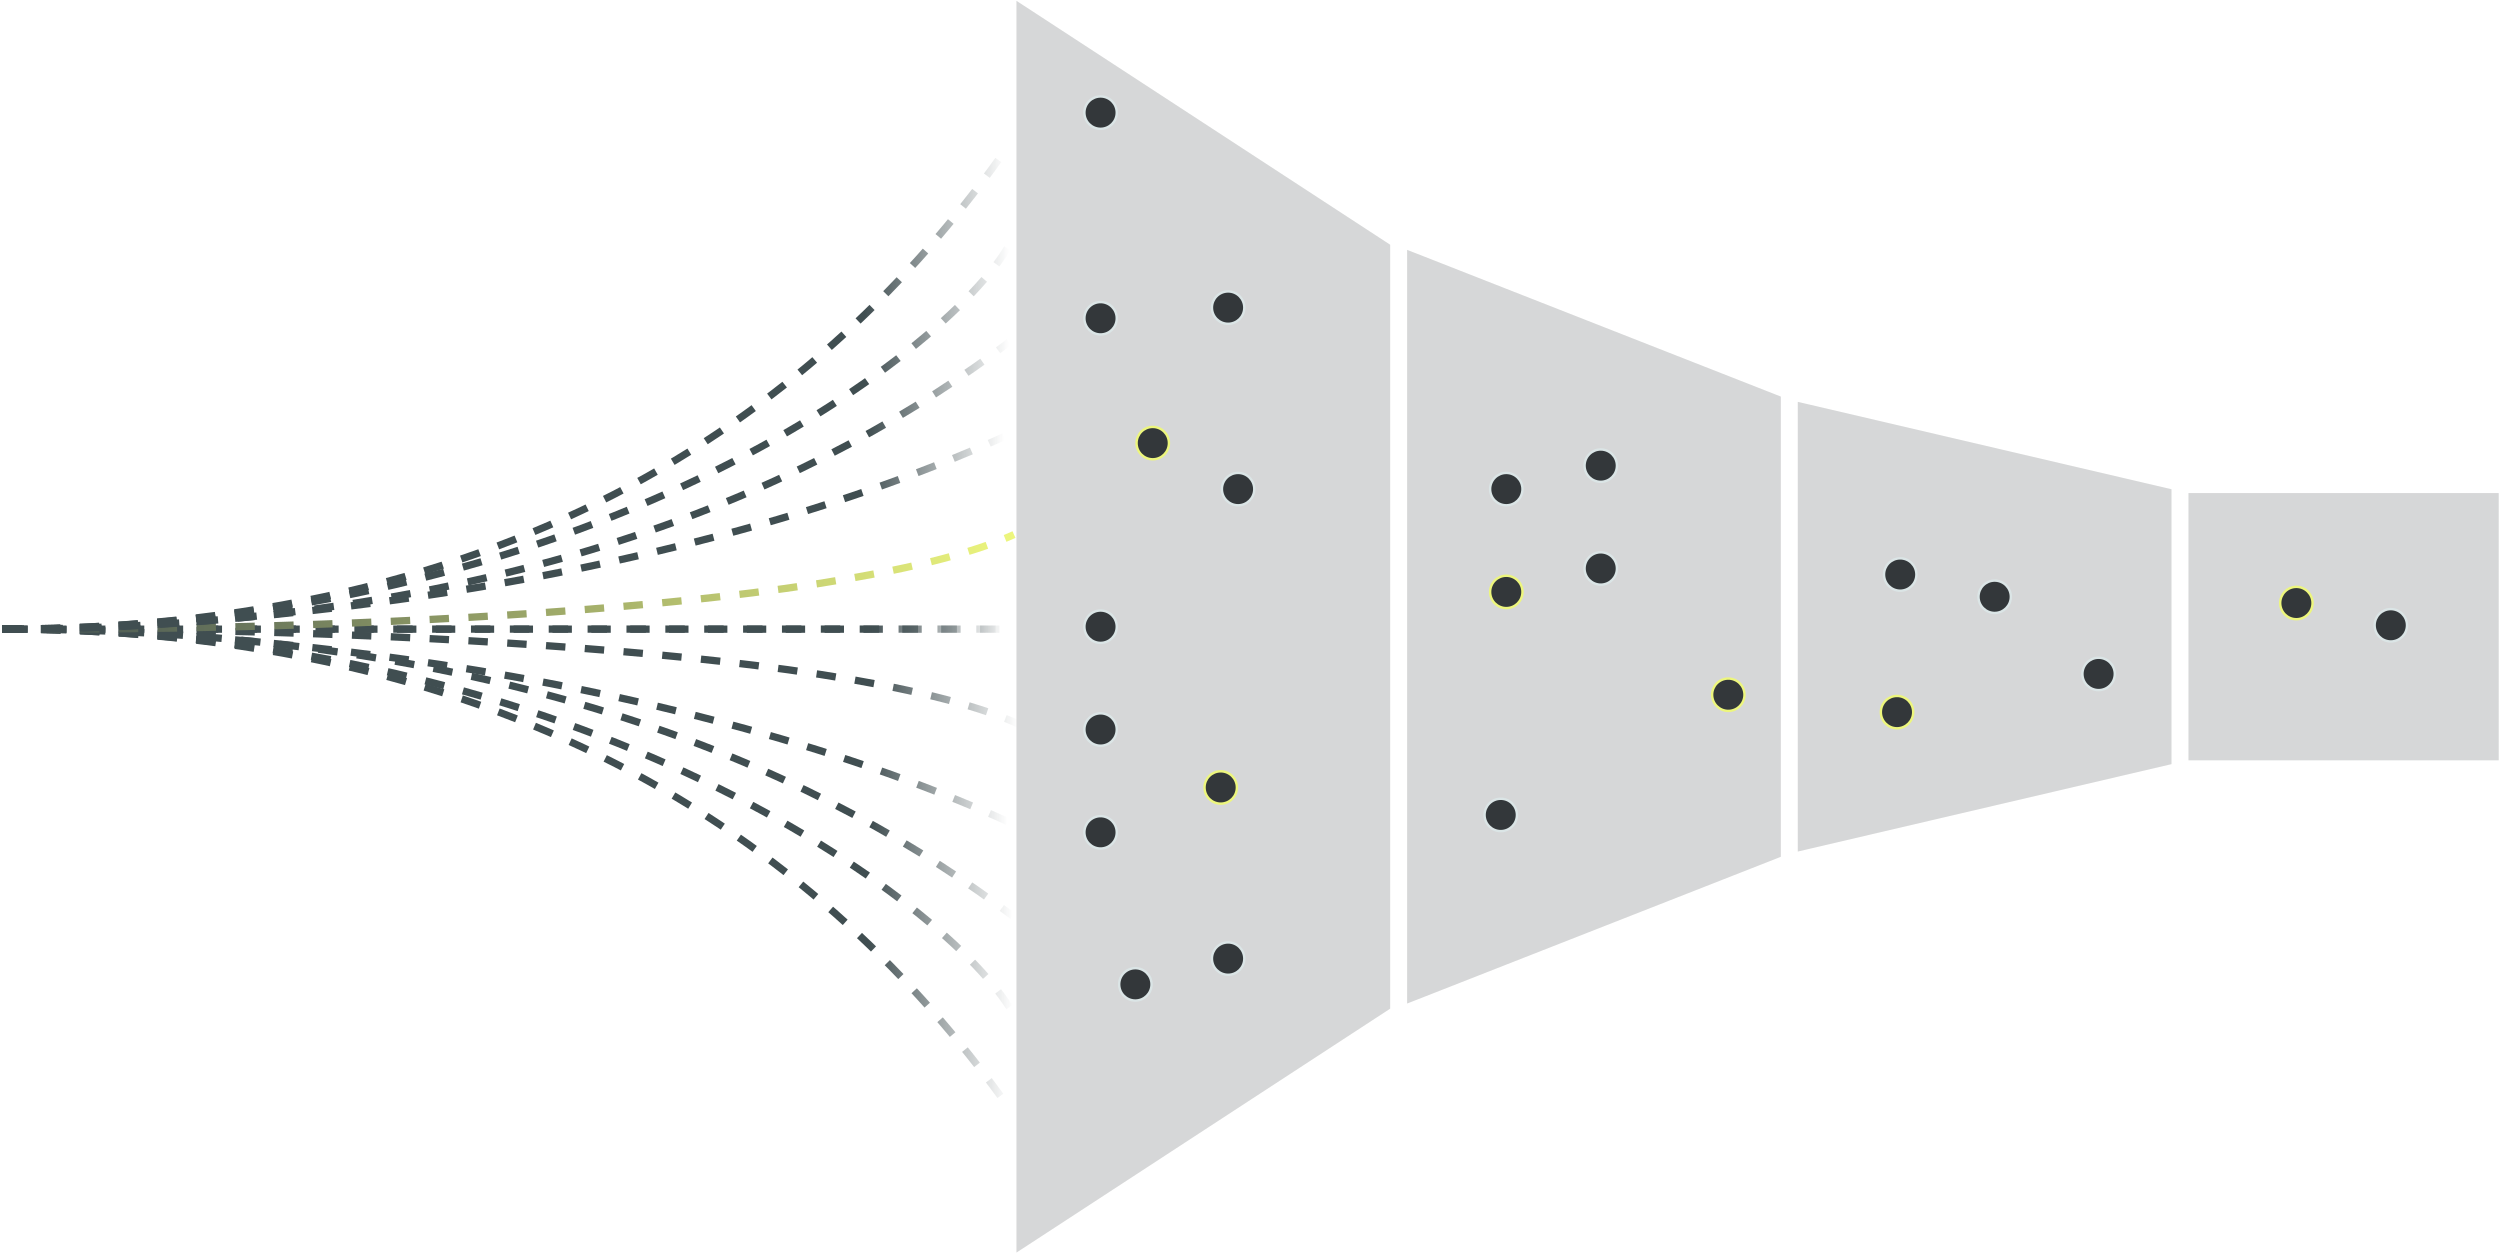
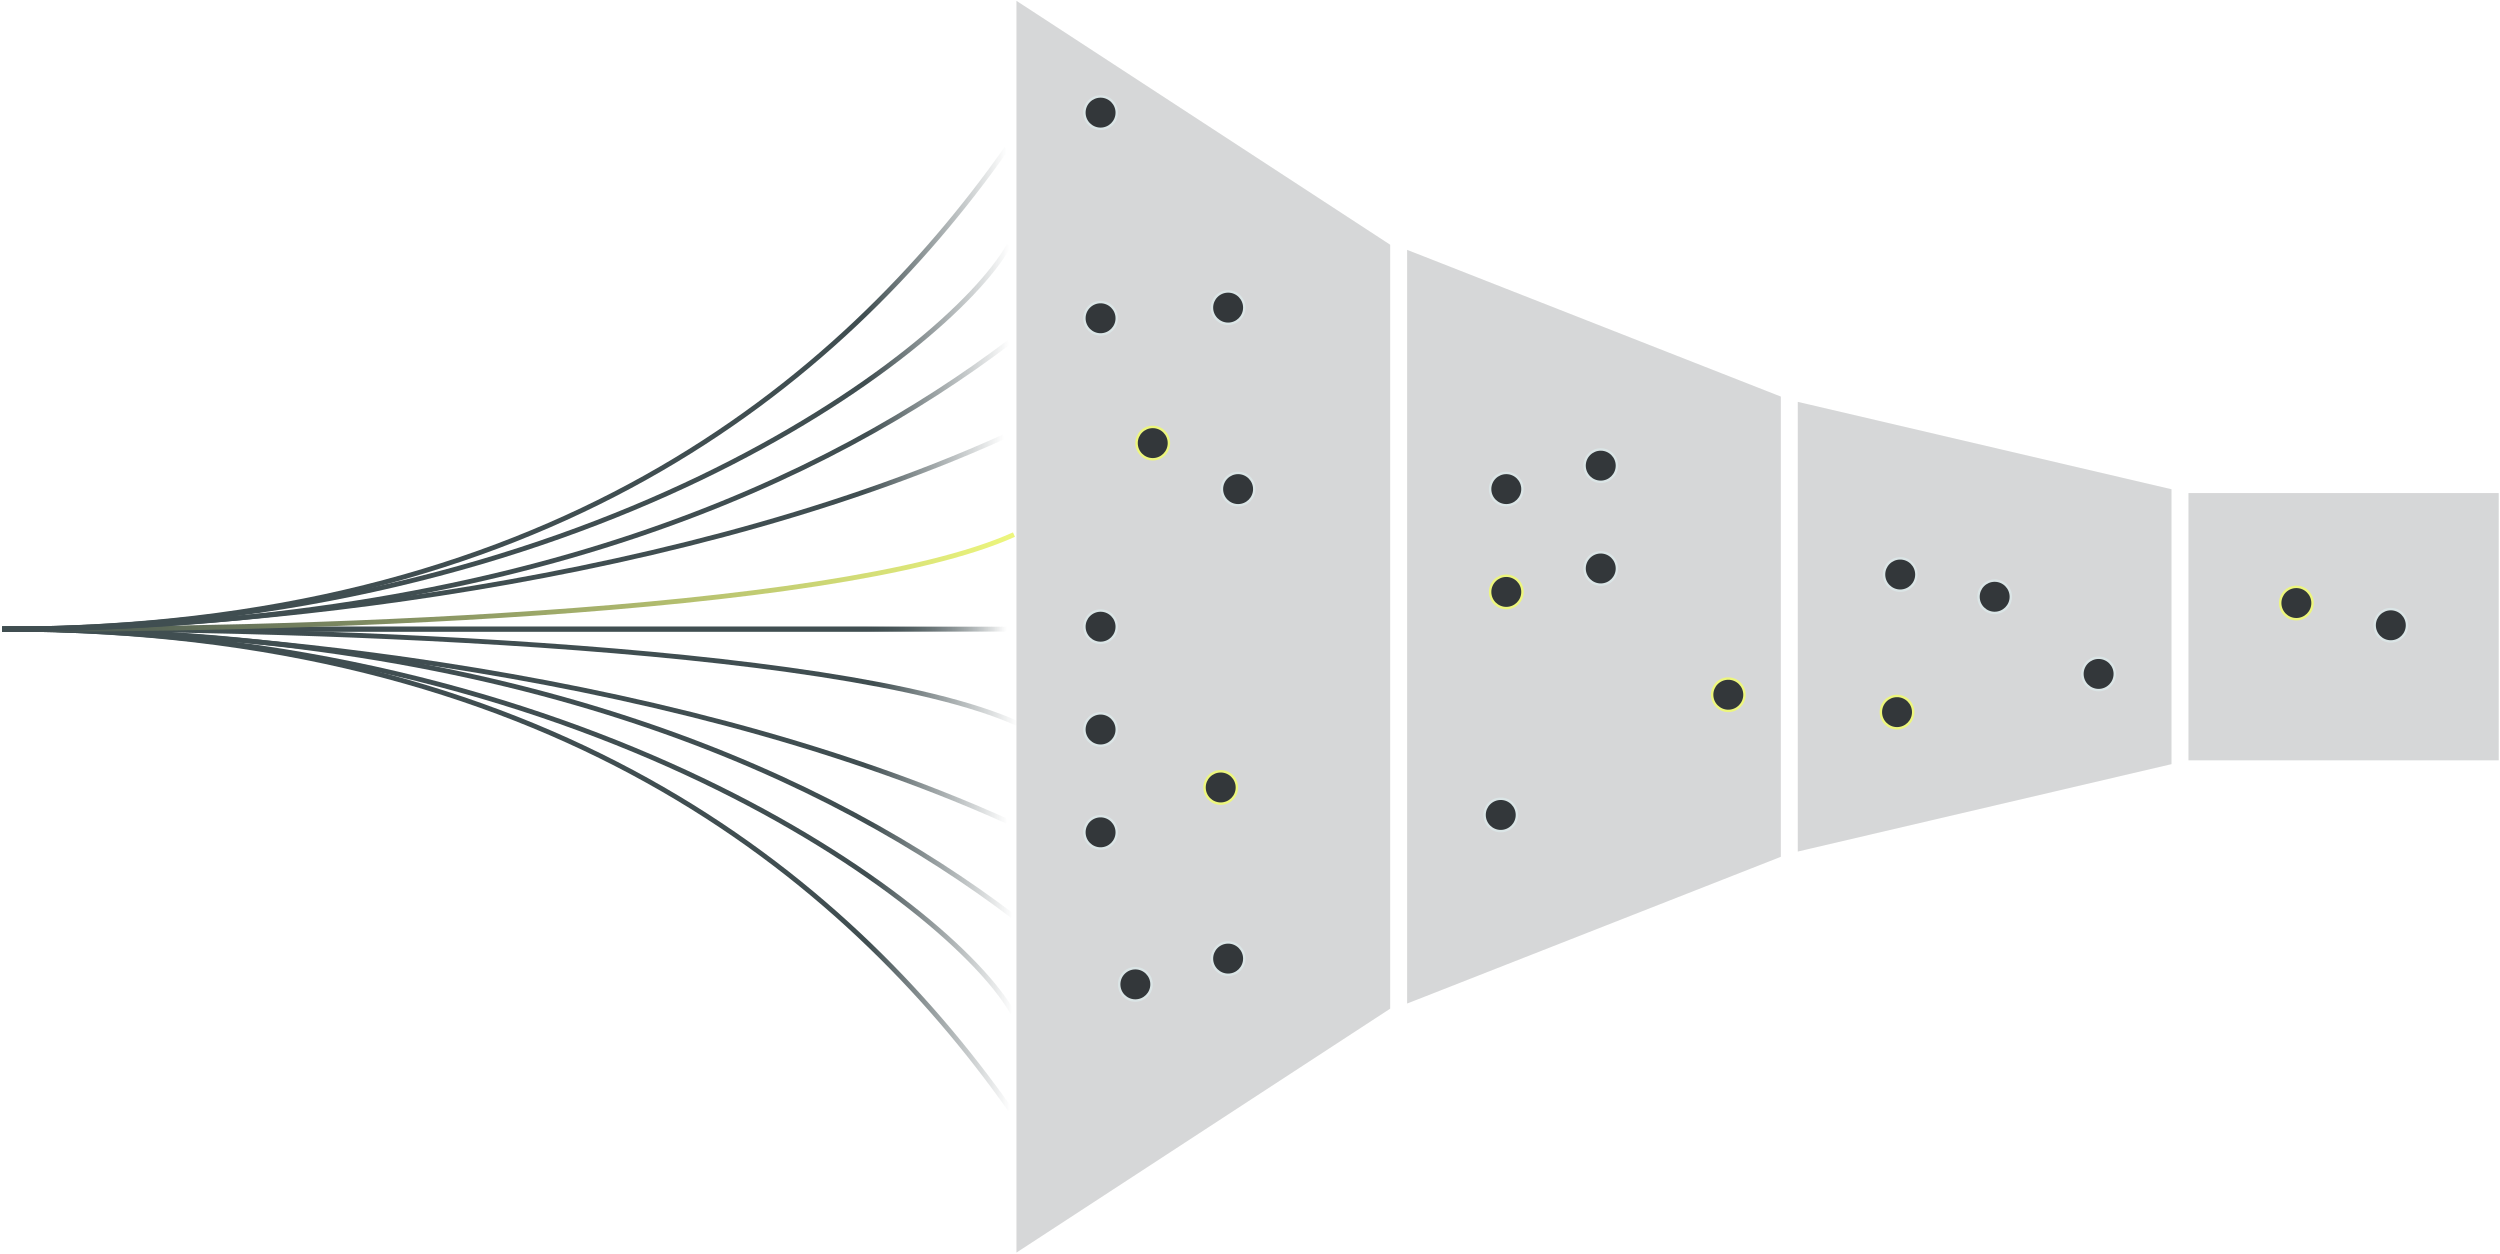
<svg xmlns="http://www.w3.org/2000/svg" width="1029" height="516" viewBox="0 0 1029 516" fill="none">
  <g opacity="0.2">
    <path fill-rule="evenodd" clip-rule="evenodd" d="M418.874 514.642L571.693 414.899L571.693 258.052L571.693 257.845L571.693 100.999L418.874 1.256L418.874 257.845L418.874 514.642Z" fill="#33373A" />
    <path d="M571.693 414.899L571.966 415.318L572.193 415.17L572.193 414.899L571.693 414.899ZM418.874 514.642L418.374 514.642L418.374 515.565L419.147 515.06L418.874 514.642ZM571.693 258.052L572.193 258.052L571.693 258.052ZM571.693 257.845L571.193 257.845L571.693 257.845ZM571.693 100.999L572.193 100.999L572.193 100.728L571.966 100.58L571.693 100.999ZM418.874 1.256L419.147 0.837L418.374 0.333L418.374 1.256L418.874 1.256ZM418.874 257.845L418.374 257.845L418.874 257.845ZM571.42 414.48L418.601 514.223L419.147 515.06L571.966 415.318L571.42 414.48ZM571.193 258.052L571.193 414.899L572.193 414.899L572.193 258.052L571.193 258.052ZM572.193 258.052L572.193 257.845L571.193 257.845L571.193 258.052L572.193 258.052ZM572.193 257.845L572.193 100.999L571.193 100.999L571.193 257.845L572.193 257.845ZM571.966 100.58L419.147 0.837L418.601 1.675L571.42 101.417L571.966 100.58ZM418.374 1.256L418.374 257.845L419.374 257.845L419.374 1.256L418.374 1.256ZM419.374 514.642L419.374 257.845L418.374 257.845L418.374 514.642L419.374 514.642Z" fill="#33373A" />
  </g>
  <g opacity="0.2">
    <path fill-rule="evenodd" clip-rule="evenodd" d="M579.673 103.573L732.492 163.574L732.492 257.847L732.492 352.323L579.673 412.323L579.673 258.049L579.673 103.573Z" fill="#33373A" />
    <path d="M732.492 163.574L732.992 163.574L732.992 163.233L732.675 163.108L732.492 163.574ZM579.673 103.573L579.856 103.108L579.173 102.84L579.173 103.573L579.673 103.573ZM732.492 257.847L732.992 257.847L732.492 257.847ZM732.492 352.323L732.675 352.788L732.992 352.664L732.992 352.323L732.492 352.323ZM579.673 412.323L579.173 412.323L579.173 413.057L579.856 412.789L579.673 412.323ZM579.673 258.049L579.173 258.049L579.673 258.049ZM732.675 163.108L579.856 103.108L579.491 104.039L732.31 164.039L732.675 163.108ZM732.992 257.847L732.992 163.574L731.992 163.574L731.992 257.847L732.992 257.847ZM731.992 257.847L731.992 352.323L732.992 352.323L732.992 257.847L731.992 257.847ZM732.31 351.857L579.491 411.858L579.856 412.789L732.675 352.788L732.31 351.857ZM580.173 412.323L580.173 258.049L579.173 258.049L579.173 412.323L580.173 412.323ZM579.173 103.573L579.173 258.049L580.173 258.049L580.173 103.573L579.173 103.573Z" fill="#33373A" />
  </g>
  <g opacity="0.2">
    <path fill-rule="evenodd" clip-rule="evenodd" d="M740.472 166.029L893.291 201.77L893.291 257.851L893.291 258.046L893.291 314.128L740.472 349.868L740.472 258.046L740.472 166.029Z" fill="#33373A" />
    <path d="M893.291 201.77L893.791 201.77L893.791 201.373L893.405 201.283L893.291 201.77ZM740.472 166.029L740.586 165.542L739.972 165.399L739.972 166.029L740.472 166.029ZM893.291 314.128L893.405 314.615L893.791 314.524L893.791 314.128L893.291 314.128ZM740.472 349.868L739.972 349.868L739.972 350.499L740.586 350.355L740.472 349.868ZM740.472 258.046L739.972 258.046L740.472 258.046ZM893.405 201.283L740.586 165.542L740.358 166.516L893.177 202.256L893.405 201.283ZM893.791 257.851L893.791 201.77L892.791 201.77L892.791 257.851L893.791 257.851ZM892.791 257.851L892.791 258.046L893.791 258.046L893.791 257.851L892.791 257.851ZM892.791 258.046L892.791 314.128L893.791 314.128L893.791 258.046L892.791 258.046ZM893.177 313.641L740.358 349.381L740.586 350.355L893.405 314.615L893.177 313.641ZM740.972 349.868L740.972 258.046L739.972 258.046L739.972 349.868L740.972 349.868ZM739.972 166.029L739.972 258.046L740.972 258.046L740.972 166.029L739.972 166.029Z" fill="#33373A" />
  </g>
  <rect opacity="0.2" x="901.271" y="312.452" width="109.007" height="126.704" transform="rotate(-90 901.271 312.452)" fill="#33373A" stroke="#33373A" />
-   <path d="M3.39 258.956C100.512 258.956 318.762 258.956 414.788 258.956" stroke="url(#paint0_linear_76_1171)" stroke-width="3" stroke-dasharray="8 8" />
-   <path d="M0.888 258.929C108.954 258.157 345.008 264.514 418.874 297.856" stroke="url(#paint1_linear_76_1171)" stroke-width="3" stroke-dasharray="8 8" />
-   <path d="M0.848 258.948C77.11 258.33 268.694 272.201 414.785 338.145" stroke="url(#paint2_linear_76_1171)" stroke-width="3" stroke-dasharray="8 8" />
-   <path d="M3.39 258.957C216.784 258.957 343.998 321.937 416.84 377.045" stroke="url(#paint3_linear_76_1171)" stroke-width="3" stroke-dasharray="8 8" />
-   <path d="M0.848 258.928C239.89 258.928 391.189 371.95 416.838 416.87" stroke="url(#paint4_linear_76_1171)" stroke-width="3" stroke-dasharray="8 8" />
-   <path d="M1.057 258.928C224.71 258.928 346.862 359.262 415.803 456.696" stroke="url(#paint5_linear_76_1171)" stroke-width="3" stroke-dasharray="8 8" />
-   <path d="M1.85 258.94C98.972 258.94 317.223 258.94 413.249 258.94" stroke="url(#paint6_linear_76_1171)" stroke-width="3" stroke-dasharray="8 8" />
-   <path d="M0.881 258.938C108.946 259.71 343.487 253.383 417.353 220.041" stroke="url(#paint7_linear_76_1171)" stroke-width="3" stroke-dasharray="8 8" />
-   <path d="M0.865 258.938C77.126 259.555 267.158 245.696 413.249 179.752" stroke="url(#paint8_linear_76_1171)" stroke-width="3" stroke-dasharray="8 8" />
-   <path d="M1.85 258.941C215.244 258.941 342.459 195.96 415.301 140.853" stroke="url(#paint9_linear_76_1171)" stroke-width="3" stroke-dasharray="8 8" />
-   <path d="M0.825 258.938C239.867 258.938 389.652 145.946 415.301 101.026" stroke="url(#paint10_linear_76_1171)" stroke-width="3" stroke-dasharray="8 8" />
-   <path d="M0.881 258.937C224.534 258.937 345.334 158.635 414.275 61.2" stroke="url(#paint11_linear_76_1171)" stroke-width="3" stroke-dasharray="8 8" />
+   <path d="M3.39 258.956C100.512 258.956 318.762 258.956 414.788 258.956" stroke="url(#paint0_linear_76_1171)" stroke-width="2" />
+   <path d="M0.888 258.929C108.954 258.157 345.008 264.514 418.874 297.856" stroke="url(#paint1_linear_76_1171)" stroke-width="2" />
+   <path d="M0.848 258.948C77.11 258.33 268.694 272.201 414.785 338.145" stroke="url(#paint2_linear_76_1171)" stroke-width="2" />
+   <path d="M3.39 258.957C216.784 258.957 343.998 321.937 416.84 377.045" stroke="url(#paint3_linear_76_1171)" stroke-width="2" />
+   <path d="M0.848 258.928C239.89 258.928 391.189 371.95 416.838 416.87" stroke="url(#paint4_linear_76_1171)" stroke-width="2" />
+   <path d="M1.057 258.928C224.71 258.928 346.862 359.262 415.803 456.696" stroke="url(#paint5_linear_76_1171)" stroke-width="2" />
+   <path d="M1.85 258.94C98.972 258.94 317.223 258.94 413.249 258.94" stroke="url(#paint6_linear_76_1171)" stroke-width="2" />
+   <path d="M0.881 258.938C108.946 259.71 343.487 253.383 417.353 220.041" stroke="url(#paint7_linear_76_1171)" stroke-width="2" />
+   <path d="M0.865 258.938C77.126 259.555 267.158 245.696 413.249 179.752" stroke="url(#paint8_linear_76_1171)" stroke-width="2" />
+   <path d="M1.85 258.941C215.244 258.941 342.459 195.96 415.301 140.853" stroke="url(#paint9_linear_76_1171)" stroke-width="2" />
+   <path d="M0.825 258.938C239.867 258.938 389.652 145.946 415.301 101.026" stroke="url(#paint10_linear_76_1171)" stroke-width="2" />
+   <path d="M0.881 258.937C224.534 258.937 345.334 158.635 414.275 61.2" stroke="url(#paint11_linear_76_1171)" stroke-width="2" />
  <circle cx="467.313" cy="405.166" r="6.659" transform="rotate(-90 467.313 405.166)" fill="#33373A" stroke="#DBE5E6" />
  <circle cx="505.495" cy="394.56" r="6.659" transform="rotate(-90 505.495 394.56)" fill="#33373A" stroke="#DBE5E6" />
  <circle cx="452.995" cy="342.589" r="6.659" transform="rotate(-90 452.995 342.589)" fill="#33373A" stroke="#DBE5E6" />
  <circle cx="452.995" cy="300.271" r="6.659" transform="rotate(-90 452.995 300.271)" fill="#33373A" stroke="#DBE5E6" />
  <circle cx="617.709" cy="335.43" r="6.659" transform="rotate(-90 617.709 335.43)" fill="#33373A" stroke="#DBE5E6" />
  <circle cx="619.991" cy="243.634" r="6.659" transform="rotate(-90 619.991 243.634)" fill="#33373A" stroke="#EDF67D" />
  <circle cx="619.991" cy="201.315" r="6.659" transform="rotate(-90 619.991 201.315)" fill="#33373A" stroke="#DBE5E6" />
  <circle cx="711.369" cy="285.952" r="6.659" transform="rotate(-90 711.369 285.952)" fill="#33373A" stroke="#EDF67D" />
  <circle cx="780.816" cy="293.111" r="6.659" transform="rotate(-90 780.816 293.111)" fill="#33373A" stroke="#EDF67D" />
  <circle cx="782.127" cy="236.475" r="6.659" transform="rotate(-90 782.127 236.475)" fill="#33373A" stroke="#DBE5E6" />
  <circle cx="821.005" cy="245.63" r="6.659" transform="rotate(-90 821.005 245.63)" fill="#33373A" stroke="#DBE5E6" />
  <circle cx="945.185" cy="248.211" r="6.659" transform="rotate(-90 945.185 248.211)" fill="#33373A" stroke="#EDF67D" />
  <circle cx="984.061" cy="257.367" r="6.659" transform="rotate(-90 984.061 257.367)" fill="#33373A" stroke="#DBE5E6" />
  <circle cx="863.786" cy="277.387" r="6.659" transform="rotate(-90 863.786 277.387)" fill="#33373A" stroke="#DBE5E6" />
  <circle cx="658.869" cy="233.982" r="6.659" transform="rotate(-90 658.869 233.982)" fill="#33373A" stroke="#DBE5E6" />
  <circle cx="658.868" cy="191.663" r="6.659" transform="rotate(-90 658.868 191.663)" fill="#33373A" stroke="#DBE5E6" />
  <circle cx="502.443" cy="324.125" r="6.659" transform="rotate(-90 502.443 324.125)" fill="#33373A" stroke="#EDF67D" />
  <circle cx="452.995" cy="257.952" r="6.659" transform="rotate(-90 452.995 257.952)" fill="#33373A" stroke="#DBE5E6" />
  <circle cx="474.472" cy="182.384" r="6.659" transform="rotate(-90 474.472 182.384)" fill="#33373A" stroke="#EDF67D" />
  <circle cx="509.602" cy="201.315" r="6.659" transform="rotate(-90 509.602 201.315)" fill="#33373A" stroke="#DBE5E6" />
  <circle cx="452.995" cy="130.997" r="6.659" transform="rotate(-90 452.995 130.997)" fill="#33373A" stroke="#DBE5E6" />
  <circle cx="505.495" cy="126.615" r="6.659" transform="rotate(-90 505.495 126.615)" fill="#33373A" stroke="#DBE5E6" />
  <circle cx="452.995" cy="46.36" r="6.659" transform="rotate(-90 452.995 46.3604)" fill="#33373A" stroke="#DBE5E6" />
  <defs>
    <linearGradient id="paint0_linear_76_1171" x1="3.39" y1="258.456" x2="414.788" y2="258.456" gradientUnits="userSpaceOnUse">
      <stop offset="0.859" stop-color="#404E51" />
      <stop offset="1" stop-color="#404E51" stop-opacity="0" />
    </linearGradient>
    <linearGradient id="paint1_linear_76_1171" x1="0.888" y1="278.363" x2="418.874" y2="278.363" gradientUnits="userSpaceOnUse">
      <stop offset="0.859" stop-color="#404E51" />
      <stop offset="1" stop-color="#404E51" stop-opacity="0" />
    </linearGradient>
    <linearGradient id="paint2_linear_76_1171" x1="0.848" y1="298.537" x2="414.785" y2="298.537" gradientUnits="userSpaceOnUse">
      <stop offset="0.859" stop-color="#404E51" />
      <stop offset="1" stop-color="#404E51" stop-opacity="0" />
    </linearGradient>
    <linearGradient id="paint3_linear_76_1171" x1="3.39" y1="318.001" x2="416.84" y2="318.001" gradientUnits="userSpaceOnUse">
      <stop offset="0.859" stop-color="#404E51" />
      <stop offset="1" stop-color="#404E51" stop-opacity="0" />
    </linearGradient>
    <linearGradient id="paint4_linear_76_1171" x1="0.848" y1="337.899" x2="416.838" y2="337.899" gradientUnits="userSpaceOnUse">
      <stop offset="0.859" stop-color="#404E51" />
      <stop offset="1" stop-color="#404E51" stop-opacity="0" />
    </linearGradient>
    <linearGradient id="paint5_linear_76_1171" x1="1.057" y1="357.812" x2="415.803" y2="357.812" gradientUnits="userSpaceOnUse">
      <stop offset="0.859" stop-color="#404E51" />
      <stop offset="1" stop-color="#404E51" stop-opacity="0" />
    </linearGradient>
    <linearGradient id="paint6_linear_76_1171" x1="1.85" y1="259.44" x2="413.249" y2="259.44" gradientUnits="userSpaceOnUse">
      <stop offset="0.859" stop-color="#404E51" />
      <stop offset="1" stop-color="#404E51" stop-opacity="0" />
    </linearGradient>
    <linearGradient id="paint7_linear_76_1171" x1="0.881" y1="239.52" x2="417.353" y2="239.519" gradientUnits="userSpaceOnUse">
      <stop stop-color="#404E51" />
      <stop offset="1" stop-color="#EDF67D" />
    </linearGradient>
    <linearGradient id="paint8_linear_76_1171" x1="0.865" y1="219.355" x2="413.249" y2="219.355" gradientUnits="userSpaceOnUse">
      <stop offset="0.859" stop-color="#404E51" />
      <stop offset="1" stop-color="#404E51" stop-opacity="0" />
    </linearGradient>
    <linearGradient id="paint9_linear_76_1171" x1="1.85" y1="199.897" x2="415.301" y2="199.897" gradientUnits="userSpaceOnUse">
      <stop offset="0.859" stop-color="#404E51" />
      <stop offset="1" stop-color="#404E51" stop-opacity="0" />
    </linearGradient>
    <linearGradient id="paint10_linear_76_1171" x1="0.825" y1="179.982" x2="415.301" y2="179.982" gradientUnits="userSpaceOnUse">
      <stop offset="0.859" stop-color="#404E51" />
      <stop offset="1" stop-color="#404E51" stop-opacity="0" />
    </linearGradient>
    <linearGradient id="paint11_linear_76_1171" x1="0.881" y1="160.069" x2="414.275" y2="160.069" gradientUnits="userSpaceOnUse">
      <stop offset="0.859" stop-color="#404E51" />
      <stop offset="1" stop-color="#404E51" stop-opacity="0" />
    </linearGradient>
  </defs>
</svg>
